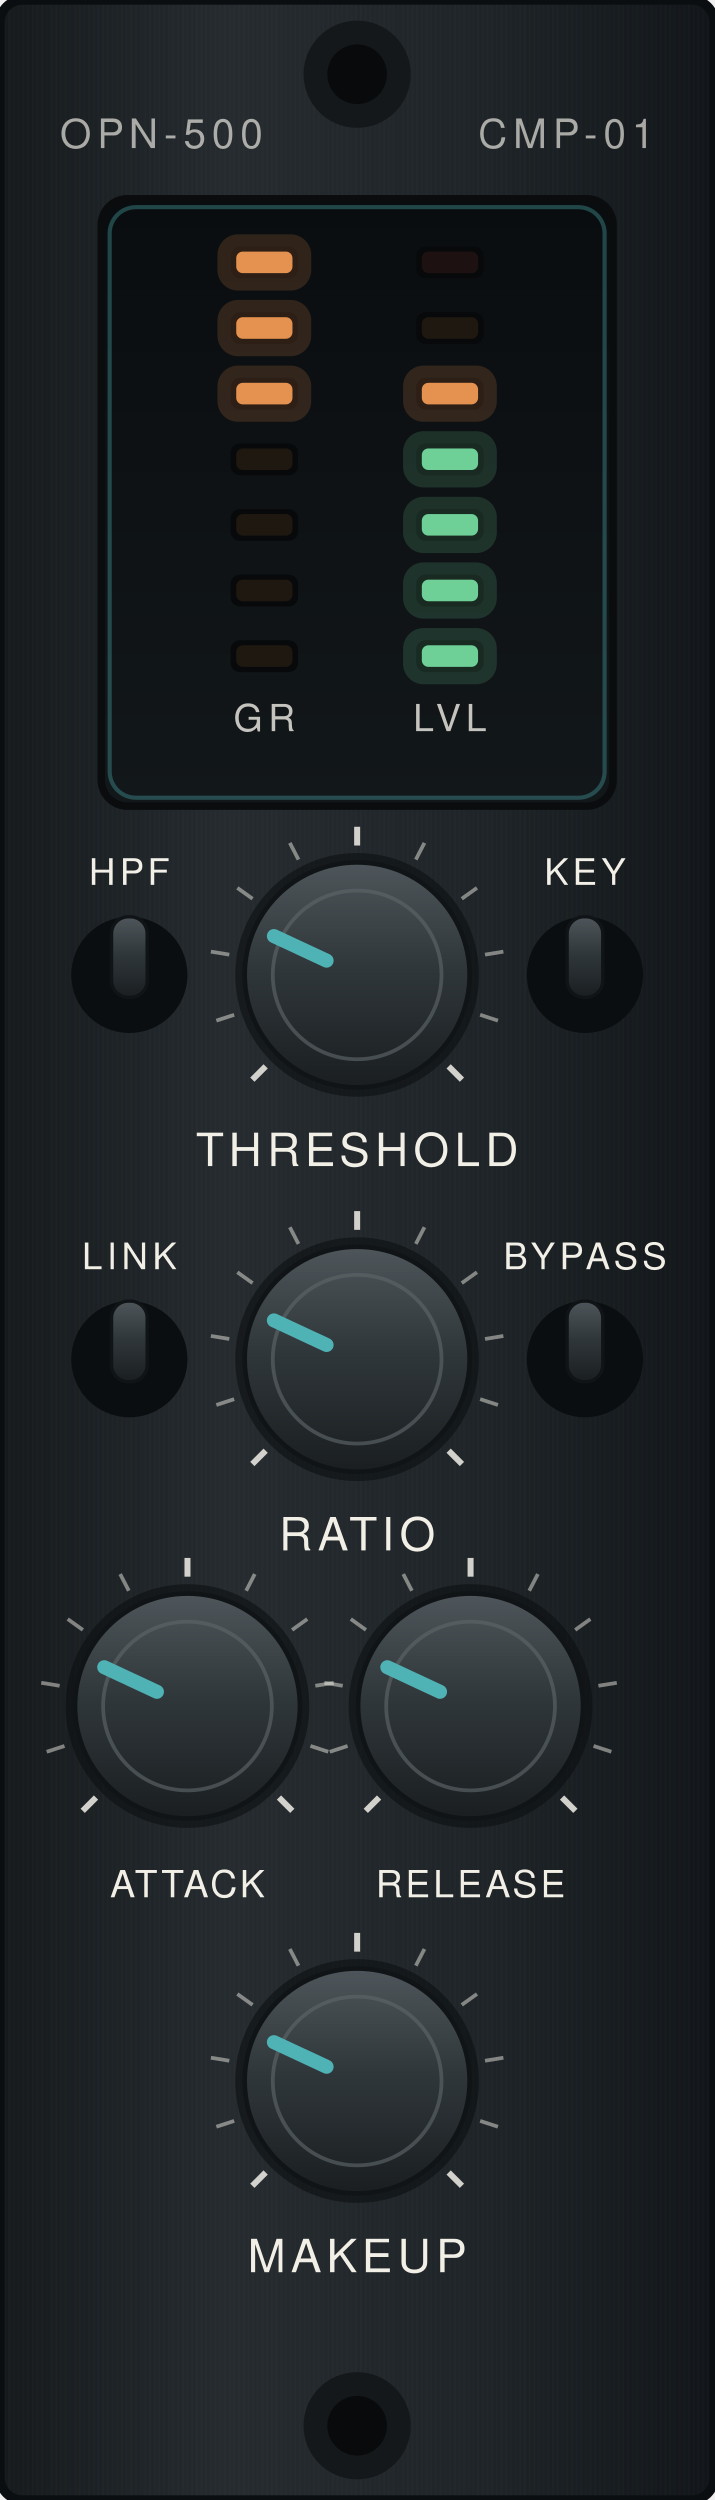
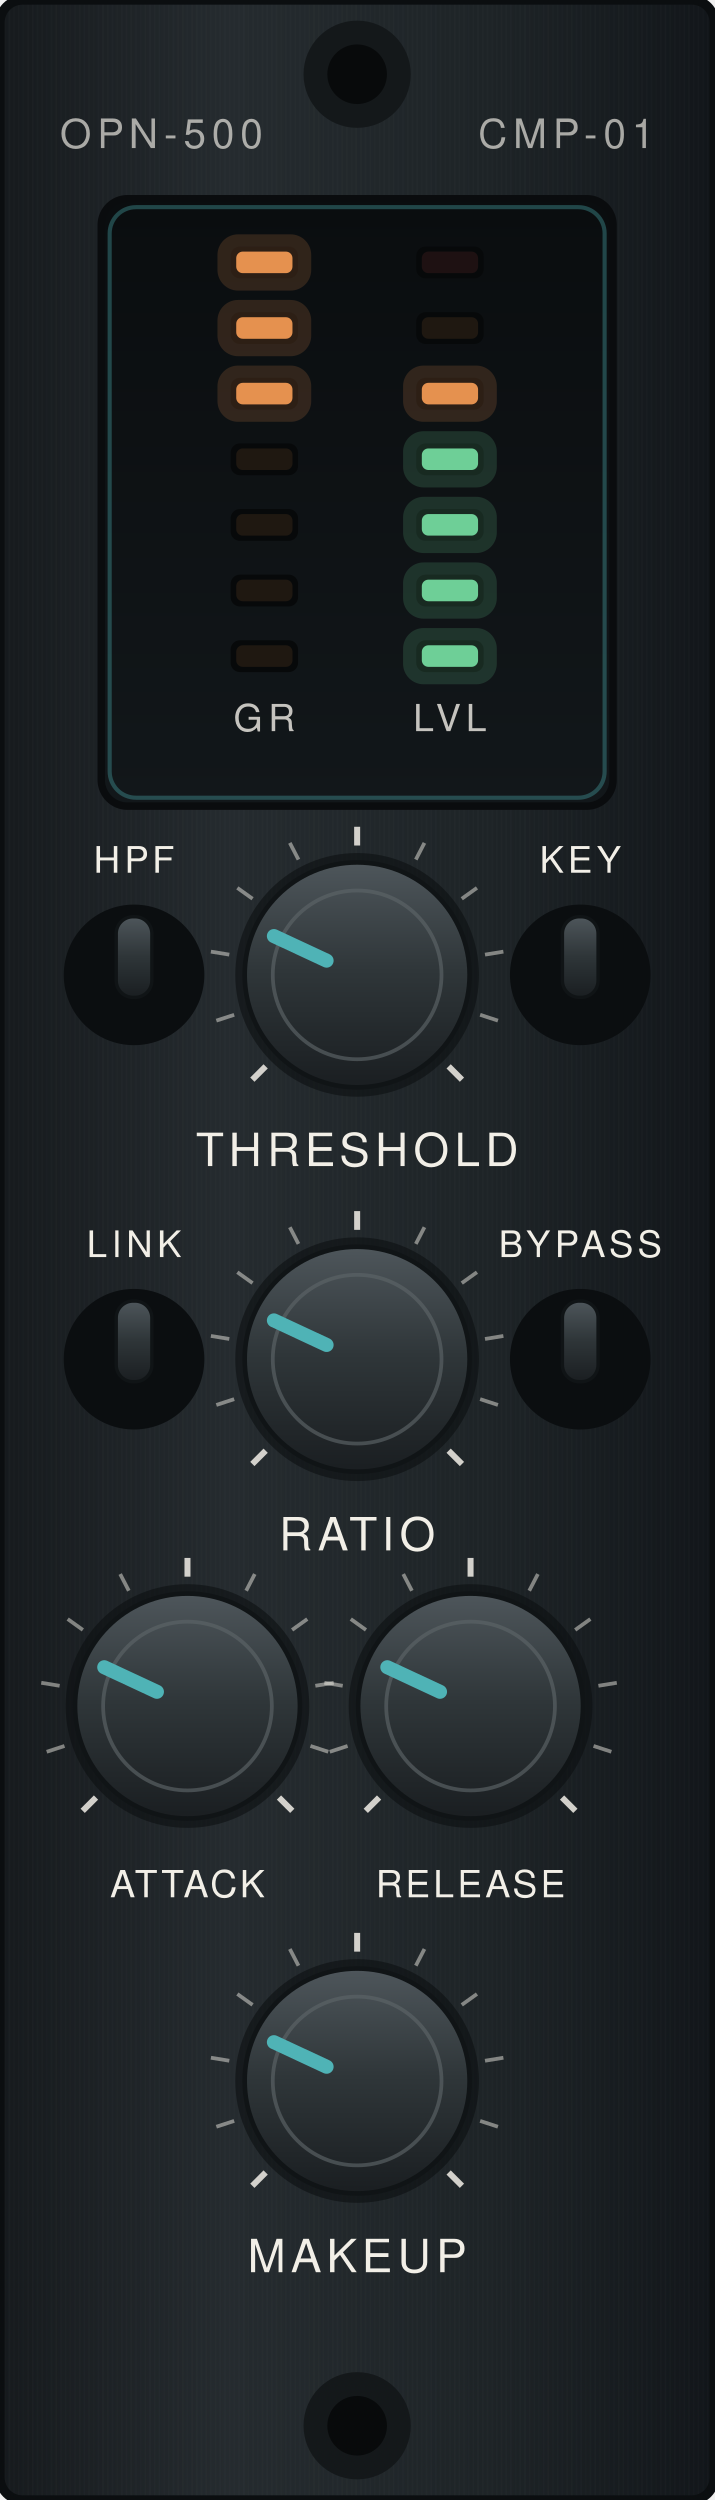
<svg xmlns="http://www.w3.org/2000/svg" width="38.10mm" height="133.35mm" viewBox="0 0 38.10 133.35">
  <defs>
    <linearGradient id="anod" x1="0" y1="0" x2="1" y2="0">
      <stop offset="0" stop-color="#161a1d" />
      <stop offset="0.32" stop-color="#252b2f" />
      <stop offset="0.68" stop-color="#1e2427" />
      <stop offset="1" stop-color="#12161a" />
    </linearGradient>
    <linearGradient id="win" x1="0" y1="0" x2="0" y2="1">
      <stop offset="0" stop-color="#0a0d0f" />
      <stop offset="1" stop-color="#12171a" />
    </linearGradient>
    <linearGradient id="knobO" x1="0" y1="0" x2="0" y2="1">
      <stop offset="0" stop-color="#4e565b" />
      <stop offset="0.48" stop-color="#2f3639" />
      <stop offset="1" stop-color="#1a1e21" />
    </linearGradient>
    <linearGradient id="knobI" x1="0" y1="0" x2="0" y2="1">
      <stop offset="0" stop-color="#f0ad6d" />
      <stop offset="0.5" stop-color="#d07f3c" />
      <stop offset="1" stop-color="#8f5220" />
    </linearGradient>
    <radialGradient id="btn" cx="0.5" cy="0.35" r="0.7">
      <stop offset="0" stop-color="#5a6368" />
      <stop offset="1" stop-color="#22282b" />
    </radialGradient>
  </defs>
  <rect width="38.10" height="133.35" rx="1.2" fill="url(#anod)" />
  <line x1="0.00" y1="0" x2="0.00" y2="133.35" stroke="#fff" stroke-width="0.08" stroke-opacity="0.010" />
  <line x1="0.25" y1="0" x2="0.25" y2="133.35" stroke="#fff" stroke-width="0.08" stroke-opacity="0.014" />
  <line x1="0.50" y1="0" x2="0.50" y2="133.35" stroke="#fff" stroke-width="0.08" stroke-opacity="0.017" />
  <line x1="0.75" y1="0" x2="0.75" y2="133.35" stroke="#fff" stroke-width="0.08" stroke-opacity="0.012" />
  <line x1="1.00" y1="0" x2="1.00" y2="133.35" stroke="#fff" stroke-width="0.08" stroke-opacity="0.015" />
  <line x1="1.25" y1="0" x2="1.25" y2="133.35" stroke="#fff" stroke-width="0.08" stroke-opacity="0.010" />
  <line x1="1.50" y1="0" x2="1.50" y2="133.35" stroke="#fff" stroke-width="0.08" stroke-opacity="0.014" />
  <line x1="1.75" y1="0" x2="1.75" y2="133.35" stroke="#fff" stroke-width="0.08" stroke-opacity="0.017" />
  <line x1="2.00" y1="0" x2="2.00" y2="133.35" stroke="#fff" stroke-width="0.08" stroke-opacity="0.012" />
  <line x1="2.25" y1="0" x2="2.25" y2="133.35" stroke="#fff" stroke-width="0.08" stroke-opacity="0.015" />
  <line x1="2.50" y1="0" x2="2.50" y2="133.35" stroke="#fff" stroke-width="0.08" stroke-opacity="0.010" />
  <line x1="2.75" y1="0" x2="2.75" y2="133.35" stroke="#fff" stroke-width="0.08" stroke-opacity="0.014" />
  <line x1="3.00" y1="0" x2="3.00" y2="133.35" stroke="#fff" stroke-width="0.08" stroke-opacity="0.017" />
  <line x1="3.25" y1="0" x2="3.25" y2="133.35" stroke="#fff" stroke-width="0.08" stroke-opacity="0.012" />
  <line x1="3.50" y1="0" x2="3.50" y2="133.35" stroke="#fff" stroke-width="0.08" stroke-opacity="0.015" />
  <line x1="3.75" y1="0" x2="3.75" y2="133.35" stroke="#fff" stroke-width="0.08" stroke-opacity="0.010" />
  <line x1="4.00" y1="0" x2="4.00" y2="133.35" stroke="#fff" stroke-width="0.08" stroke-opacity="0.014" />
  <line x1="4.25" y1="0" x2="4.25" y2="133.35" stroke="#fff" stroke-width="0.08" stroke-opacity="0.017" />
  <line x1="4.50" y1="0" x2="4.50" y2="133.35" stroke="#fff" stroke-width="0.08" stroke-opacity="0.012" />
  <line x1="4.75" y1="0" x2="4.75" y2="133.35" stroke="#fff" stroke-width="0.08" stroke-opacity="0.015" />
  <line x1="5.00" y1="0" x2="5.00" y2="133.35" stroke="#fff" stroke-width="0.08" stroke-opacity="0.010" />
  <line x1="5.25" y1="0" x2="5.25" y2="133.35" stroke="#fff" stroke-width="0.08" stroke-opacity="0.014" />
  <line x1="5.50" y1="0" x2="5.50" y2="133.35" stroke="#fff" stroke-width="0.08" stroke-opacity="0.017" />
  <line x1="5.75" y1="0" x2="5.75" y2="133.35" stroke="#fff" stroke-width="0.08" stroke-opacity="0.012" />
  <line x1="6.00" y1="0" x2="6.00" y2="133.35" stroke="#fff" stroke-width="0.08" stroke-opacity="0.015" />
  <line x1="6.25" y1="0" x2="6.25" y2="133.35" stroke="#fff" stroke-width="0.08" stroke-opacity="0.010" />
  <line x1="6.50" y1="0" x2="6.50" y2="133.35" stroke="#fff" stroke-width="0.08" stroke-opacity="0.014" />
  <line x1="6.75" y1="0" x2="6.75" y2="133.35" stroke="#fff" stroke-width="0.08" stroke-opacity="0.017" />
  <line x1="7.00" y1="0" x2="7.00" y2="133.35" stroke="#fff" stroke-width="0.08" stroke-opacity="0.012" />
  <line x1="7.25" y1="0" x2="7.25" y2="133.35" stroke="#fff" stroke-width="0.08" stroke-opacity="0.015" />
  <line x1="7.50" y1="0" x2="7.50" y2="133.35" stroke="#fff" stroke-width="0.08" stroke-opacity="0.010" />
  <line x1="7.75" y1="0" x2="7.75" y2="133.35" stroke="#fff" stroke-width="0.08" stroke-opacity="0.014" />
  <line x1="8.00" y1="0" x2="8.00" y2="133.35" stroke="#fff" stroke-width="0.08" stroke-opacity="0.017" />
  <line x1="8.25" y1="0" x2="8.25" y2="133.35" stroke="#fff" stroke-width="0.08" stroke-opacity="0.012" />
  <line x1="8.50" y1="0" x2="8.50" y2="133.35" stroke="#fff" stroke-width="0.08" stroke-opacity="0.015" />
  <line x1="8.75" y1="0" x2="8.75" y2="133.35" stroke="#fff" stroke-width="0.08" stroke-opacity="0.010" />
  <line x1="9.00" y1="0" x2="9.00" y2="133.35" stroke="#fff" stroke-width="0.08" stroke-opacity="0.014" />
  <line x1="9.25" y1="0" x2="9.25" y2="133.35" stroke="#fff" stroke-width="0.08" stroke-opacity="0.017" />
  <line x1="9.50" y1="0" x2="9.50" y2="133.35" stroke="#fff" stroke-width="0.08" stroke-opacity="0.012" />
  <line x1="9.75" y1="0" x2="9.75" y2="133.35" stroke="#fff" stroke-width="0.08" stroke-opacity="0.015" />
  <line x1="10.00" y1="0" x2="10.00" y2="133.35" stroke="#fff" stroke-width="0.08" stroke-opacity="0.010" />
  <line x1="10.25" y1="0" x2="10.25" y2="133.35" stroke="#fff" stroke-width="0.08" stroke-opacity="0.014" />
  <line x1="10.50" y1="0" x2="10.50" y2="133.35" stroke="#fff" stroke-width="0.08" stroke-opacity="0.017" />
  <line x1="10.75" y1="0" x2="10.75" y2="133.35" stroke="#fff" stroke-width="0.08" stroke-opacity="0.012" />
  <line x1="11.00" y1="0" x2="11.00" y2="133.35" stroke="#fff" stroke-width="0.08" stroke-opacity="0.015" />
  <line x1="11.25" y1="0" x2="11.25" y2="133.35" stroke="#fff" stroke-width="0.08" stroke-opacity="0.010" />
  <line x1="11.50" y1="0" x2="11.50" y2="133.35" stroke="#fff" stroke-width="0.08" stroke-opacity="0.014" />
  <line x1="11.75" y1="0" x2="11.75" y2="133.35" stroke="#fff" stroke-width="0.08" stroke-opacity="0.017" />
  <line x1="12.00" y1="0" x2="12.00" y2="133.35" stroke="#fff" stroke-width="0.08" stroke-opacity="0.012" />
  <line x1="12.25" y1="0" x2="12.25" y2="133.35" stroke="#fff" stroke-width="0.08" stroke-opacity="0.015" />
  <line x1="12.50" y1="0" x2="12.50" y2="133.35" stroke="#fff" stroke-width="0.08" stroke-opacity="0.010" />
  <line x1="12.75" y1="0" x2="12.75" y2="133.35" stroke="#fff" stroke-width="0.08" stroke-opacity="0.014" />
  <line x1="13.00" y1="0" x2="13.00" y2="133.35" stroke="#fff" stroke-width="0.08" stroke-opacity="0.017" />
  <line x1="13.25" y1="0" x2="13.25" y2="133.35" stroke="#fff" stroke-width="0.08" stroke-opacity="0.012" />
  <line x1="13.50" y1="0" x2="13.50" y2="133.35" stroke="#fff" stroke-width="0.08" stroke-opacity="0.015" />
  <line x1="13.75" y1="0" x2="13.75" y2="133.35" stroke="#fff" stroke-width="0.08" stroke-opacity="0.010" />
  <line x1="14.00" y1="0" x2="14.00" y2="133.35" stroke="#fff" stroke-width="0.08" stroke-opacity="0.014" />
  <line x1="14.25" y1="0" x2="14.25" y2="133.35" stroke="#fff" stroke-width="0.08" stroke-opacity="0.017" />
  <line x1="14.50" y1="0" x2="14.50" y2="133.35" stroke="#fff" stroke-width="0.08" stroke-opacity="0.012" />
  <line x1="14.75" y1="0" x2="14.75" y2="133.35" stroke="#fff" stroke-width="0.08" stroke-opacity="0.015" />
  <line x1="15.00" y1="0" x2="15.00" y2="133.35" stroke="#fff" stroke-width="0.08" stroke-opacity="0.010" />
  <line x1="15.25" y1="0" x2="15.25" y2="133.35" stroke="#fff" stroke-width="0.08" stroke-opacity="0.014" />
  <line x1="15.50" y1="0" x2="15.50" y2="133.35" stroke="#fff" stroke-width="0.08" stroke-opacity="0.017" />
  <line x1="15.75" y1="0" x2="15.75" y2="133.35" stroke="#fff" stroke-width="0.08" stroke-opacity="0.012" />
  <line x1="16.00" y1="0" x2="16.00" y2="133.35" stroke="#fff" stroke-width="0.08" stroke-opacity="0.015" />
  <line x1="16.25" y1="0" x2="16.25" y2="133.35" stroke="#fff" stroke-width="0.08" stroke-opacity="0.010" />
  <line x1="16.50" y1="0" x2="16.50" y2="133.35" stroke="#fff" stroke-width="0.08" stroke-opacity="0.014" />
  <line x1="16.75" y1="0" x2="16.75" y2="133.35" stroke="#fff" stroke-width="0.08" stroke-opacity="0.017" />
  <line x1="17.00" y1="0" x2="17.00" y2="133.35" stroke="#fff" stroke-width="0.08" stroke-opacity="0.012" />
  <line x1="17.25" y1="0" x2="17.25" y2="133.35" stroke="#fff" stroke-width="0.08" stroke-opacity="0.015" />
  <line x1="17.50" y1="0" x2="17.50" y2="133.35" stroke="#fff" stroke-width="0.08" stroke-opacity="0.010" />
  <line x1="17.75" y1="0" x2="17.75" y2="133.35" stroke="#fff" stroke-width="0.08" stroke-opacity="0.014" />
  <line x1="18.00" y1="0" x2="18.00" y2="133.35" stroke="#fff" stroke-width="0.08" stroke-opacity="0.017" />
  <line x1="18.25" y1="0" x2="18.25" y2="133.35" stroke="#fff" stroke-width="0.08" stroke-opacity="0.012" />
  <line x1="18.50" y1="0" x2="18.50" y2="133.35" stroke="#fff" stroke-width="0.08" stroke-opacity="0.015" />
  <line x1="18.75" y1="0" x2="18.75" y2="133.35" stroke="#fff" stroke-width="0.08" stroke-opacity="0.010" />
  <line x1="19.00" y1="0" x2="19.00" y2="133.35" stroke="#fff" stroke-width="0.08" stroke-opacity="0.014" />
  <line x1="19.25" y1="0" x2="19.25" y2="133.35" stroke="#fff" stroke-width="0.08" stroke-opacity="0.017" />
  <line x1="19.50" y1="0" x2="19.50" y2="133.35" stroke="#fff" stroke-width="0.08" stroke-opacity="0.012" />
  <line x1="19.75" y1="0" x2="19.75" y2="133.35" stroke="#fff" stroke-width="0.08" stroke-opacity="0.015" />
  <line x1="20.00" y1="0" x2="20.00" y2="133.35" stroke="#fff" stroke-width="0.08" stroke-opacity="0.010" />
  <line x1="20.25" y1="0" x2="20.25" y2="133.35" stroke="#fff" stroke-width="0.08" stroke-opacity="0.014" />
  <line x1="20.50" y1="0" x2="20.50" y2="133.35" stroke="#fff" stroke-width="0.08" stroke-opacity="0.017" />
  <line x1="20.75" y1="0" x2="20.75" y2="133.35" stroke="#fff" stroke-width="0.08" stroke-opacity="0.012" />
  <line x1="21.00" y1="0" x2="21.00" y2="133.35" stroke="#fff" stroke-width="0.08" stroke-opacity="0.015" />
  <line x1="21.25" y1="0" x2="21.25" y2="133.35" stroke="#fff" stroke-width="0.08" stroke-opacity="0.010" />
  <line x1="21.50" y1="0" x2="21.50" y2="133.35" stroke="#fff" stroke-width="0.08" stroke-opacity="0.014" />
  <line x1="21.75" y1="0" x2="21.75" y2="133.35" stroke="#fff" stroke-width="0.08" stroke-opacity="0.017" />
  <line x1="22.00" y1="0" x2="22.00" y2="133.35" stroke="#fff" stroke-width="0.08" stroke-opacity="0.012" />
  <line x1="22.25" y1="0" x2="22.25" y2="133.35" stroke="#fff" stroke-width="0.08" stroke-opacity="0.015" />
  <line x1="22.50" y1="0" x2="22.50" y2="133.35" stroke="#fff" stroke-width="0.08" stroke-opacity="0.010" />
  <line x1="22.75" y1="0" x2="22.75" y2="133.35" stroke="#fff" stroke-width="0.08" stroke-opacity="0.014" />
  <line x1="23.00" y1="0" x2="23.00" y2="133.35" stroke="#fff" stroke-width="0.08" stroke-opacity="0.017" />
  <line x1="23.25" y1="0" x2="23.25" y2="133.35" stroke="#fff" stroke-width="0.08" stroke-opacity="0.012" />
  <line x1="23.50" y1="0" x2="23.50" y2="133.35" stroke="#fff" stroke-width="0.08" stroke-opacity="0.015" />
  <line x1="23.75" y1="0" x2="23.75" y2="133.35" stroke="#fff" stroke-width="0.08" stroke-opacity="0.010" />
  <line x1="24.00" y1="0" x2="24.00" y2="133.35" stroke="#fff" stroke-width="0.08" stroke-opacity="0.014" />
  <line x1="24.25" y1="0" x2="24.25" y2="133.35" stroke="#fff" stroke-width="0.08" stroke-opacity="0.017" />
  <line x1="24.50" y1="0" x2="24.50" y2="133.35" stroke="#fff" stroke-width="0.08" stroke-opacity="0.012" />
  <line x1="24.75" y1="0" x2="24.75" y2="133.35" stroke="#fff" stroke-width="0.08" stroke-opacity="0.015" />
  <line x1="25.00" y1="0" x2="25.00" y2="133.35" stroke="#fff" stroke-width="0.08" stroke-opacity="0.010" />
  <line x1="25.25" y1="0" x2="25.25" y2="133.35" stroke="#fff" stroke-width="0.08" stroke-opacity="0.014" />
  <line x1="25.50" y1="0" x2="25.50" y2="133.35" stroke="#fff" stroke-width="0.08" stroke-opacity="0.017" />
  <line x1="25.75" y1="0" x2="25.75" y2="133.35" stroke="#fff" stroke-width="0.08" stroke-opacity="0.012" />
  <line x1="26.00" y1="0" x2="26.00" y2="133.35" stroke="#fff" stroke-width="0.08" stroke-opacity="0.015" />
  <line x1="26.25" y1="0" x2="26.25" y2="133.35" stroke="#fff" stroke-width="0.08" stroke-opacity="0.010" />
  <line x1="26.50" y1="0" x2="26.50" y2="133.35" stroke="#fff" stroke-width="0.08" stroke-opacity="0.014" />
  <line x1="26.75" y1="0" x2="26.75" y2="133.35" stroke="#fff" stroke-width="0.08" stroke-opacity="0.017" />
  <line x1="27.00" y1="0" x2="27.00" y2="133.35" stroke="#fff" stroke-width="0.08" stroke-opacity="0.012" />
  <line x1="27.25" y1="0" x2="27.25" y2="133.35" stroke="#fff" stroke-width="0.08" stroke-opacity="0.015" />
  <line x1="27.50" y1="0" x2="27.50" y2="133.35" stroke="#fff" stroke-width="0.08" stroke-opacity="0.010" />
  <line x1="27.75" y1="0" x2="27.75" y2="133.35" stroke="#fff" stroke-width="0.08" stroke-opacity="0.014" />
  <line x1="28.00" y1="0" x2="28.00" y2="133.35" stroke="#fff" stroke-width="0.08" stroke-opacity="0.017" />
  <line x1="28.25" y1="0" x2="28.25" y2="133.35" stroke="#fff" stroke-width="0.08" stroke-opacity="0.012" />
  <line x1="28.50" y1="0" x2="28.50" y2="133.35" stroke="#fff" stroke-width="0.08" stroke-opacity="0.015" />
  <line x1="28.75" y1="0" x2="28.75" y2="133.35" stroke="#fff" stroke-width="0.08" stroke-opacity="0.010" />
  <line x1="29.00" y1="0" x2="29.00" y2="133.35" stroke="#fff" stroke-width="0.08" stroke-opacity="0.014" />
  <line x1="29.25" y1="0" x2="29.25" y2="133.35" stroke="#fff" stroke-width="0.08" stroke-opacity="0.017" />
  <line x1="29.50" y1="0" x2="29.50" y2="133.35" stroke="#fff" stroke-width="0.08" stroke-opacity="0.012" />
  <line x1="29.75" y1="0" x2="29.75" y2="133.35" stroke="#fff" stroke-width="0.08" stroke-opacity="0.015" />
  <line x1="30.00" y1="0" x2="30.00" y2="133.35" stroke="#fff" stroke-width="0.08" stroke-opacity="0.010" />
  <line x1="30.25" y1="0" x2="30.25" y2="133.35" stroke="#fff" stroke-width="0.08" stroke-opacity="0.014" />
  <line x1="30.50" y1="0" x2="30.50" y2="133.35" stroke="#fff" stroke-width="0.08" stroke-opacity="0.017" />
  <line x1="30.75" y1="0" x2="30.75" y2="133.35" stroke="#fff" stroke-width="0.08" stroke-opacity="0.012" />
  <line x1="31.00" y1="0" x2="31.00" y2="133.35" stroke="#fff" stroke-width="0.08" stroke-opacity="0.015" />
  <line x1="31.25" y1="0" x2="31.25" y2="133.35" stroke="#fff" stroke-width="0.08" stroke-opacity="0.010" />
  <line x1="31.50" y1="0" x2="31.50" y2="133.35" stroke="#fff" stroke-width="0.08" stroke-opacity="0.014" />
  <line x1="31.75" y1="0" x2="31.75" y2="133.35" stroke="#fff" stroke-width="0.08" stroke-opacity="0.017" />
  <line x1="32.00" y1="0" x2="32.00" y2="133.35" stroke="#fff" stroke-width="0.08" stroke-opacity="0.012" />
  <line x1="32.25" y1="0" x2="32.25" y2="133.35" stroke="#fff" stroke-width="0.08" stroke-opacity="0.015" />
  <line x1="32.50" y1="0" x2="32.50" y2="133.35" stroke="#fff" stroke-width="0.08" stroke-opacity="0.010" />
  <line x1="32.75" y1="0" x2="32.75" y2="133.35" stroke="#fff" stroke-width="0.08" stroke-opacity="0.014" />
  <line x1="33.00" y1="0" x2="33.00" y2="133.35" stroke="#fff" stroke-width="0.08" stroke-opacity="0.017" />
  <line x1="33.25" y1="0" x2="33.25" y2="133.35" stroke="#fff" stroke-width="0.08" stroke-opacity="0.012" />
  <line x1="33.50" y1="0" x2="33.50" y2="133.35" stroke="#fff" stroke-width="0.08" stroke-opacity="0.015" />
  <line x1="33.75" y1="0" x2="33.75" y2="133.35" stroke="#fff" stroke-width="0.08" stroke-opacity="0.010" />
  <line x1="34.00" y1="0" x2="34.00" y2="133.35" stroke="#fff" stroke-width="0.08" stroke-opacity="0.014" />
  <line x1="34.25" y1="0" x2="34.25" y2="133.35" stroke="#fff" stroke-width="0.08" stroke-opacity="0.017" />
  <line x1="34.50" y1="0" x2="34.50" y2="133.35" stroke="#fff" stroke-width="0.08" stroke-opacity="0.012" />
  <line x1="34.75" y1="0" x2="34.75" y2="133.35" stroke="#fff" stroke-width="0.08" stroke-opacity="0.015" />
  <line x1="35.00" y1="0" x2="35.00" y2="133.35" stroke="#fff" stroke-width="0.08" stroke-opacity="0.010" />
  <line x1="35.25" y1="0" x2="35.25" y2="133.35" stroke="#fff" stroke-width="0.08" stroke-opacity="0.014" />
  <line x1="35.50" y1="0" x2="35.50" y2="133.35" stroke="#fff" stroke-width="0.08" stroke-opacity="0.017" />
  <line x1="35.75" y1="0" x2="35.75" y2="133.35" stroke="#fff" stroke-width="0.08" stroke-opacity="0.012" />
  <line x1="36.00" y1="0" x2="36.00" y2="133.35" stroke="#fff" stroke-width="0.08" stroke-opacity="0.015" />
  <line x1="36.25" y1="0" x2="36.25" y2="133.35" stroke="#fff" stroke-width="0.08" stroke-opacity="0.010" />
  <line x1="36.50" y1="0" x2="36.50" y2="133.35" stroke="#fff" stroke-width="0.08" stroke-opacity="0.014" />
  <line x1="36.75" y1="0" x2="36.75" y2="133.35" stroke="#fff" stroke-width="0.08" stroke-opacity="0.017" />
  <line x1="37.00" y1="0" x2="37.00" y2="133.35" stroke="#fff" stroke-width="0.08" stroke-opacity="0.012" />
  <line x1="37.25" y1="0" x2="37.25" y2="133.35" stroke="#fff" stroke-width="0.08" stroke-opacity="0.015" />
  <line x1="37.50" y1="0" x2="37.50" y2="133.35" stroke="#fff" stroke-width="0.08" stroke-opacity="0.010" />
  <line x1="37.75" y1="0" x2="37.75" y2="133.35" stroke="#fff" stroke-width="0.08" stroke-opacity="0.014" />
  <rect x="5.40" y="10.60" width="27.30" height="32.40" rx="1.4" fill="url(#win)" stroke="#0a0c0e" stroke-width="0.4" />
  <rect x="5.85" y="11.05" width="26.40" height="31.50" rx="1.4" fill="none" stroke="#4FB3B6" stroke-width="0.22" stroke-opacity="0.34" />
  <text x="3.20" y="7.90" text-anchor="start" font-family="Helvetica,Arial" font-size="2.15" font-weight="normal" letter-spacing="0.32" fill="#F2EFE7" fill-opacity="0.66">OPN-500</text>
  <text x="34.90" y="7.90" text-anchor="end" font-family="Helvetica,Arial" font-size="2.15" font-weight="normal" letter-spacing="0.32" fill="#F2EFE7" fill-opacity="0.66">CMP-01</text>
  <rect x="12.30" y="13.15" width="3.6" height="1.7" rx="0.5" fill="#07090a" />
  <rect x="12.60" y="13.42" width="3.0" height="1.15" rx="0.35" fill="#E5924F" fill-opacity="1.00" />
  <rect x="11.60" y="12.50" width="5.0" height="3.0" rx="1.1" fill="#E5924F" fill-opacity="0.17" />
  <rect x="12.30" y="16.65" width="3.6" height="1.7" rx="0.5" fill="#07090a" />
  <rect x="12.60" y="16.92" width="3.0" height="1.15" rx="0.35" fill="#E5924F" fill-opacity="1.00" />
  <rect x="11.60" y="16.00" width="5.0" height="3.0" rx="1.1" fill="#E5924F" fill-opacity="0.17" />
  <rect x="12.30" y="20.15" width="3.6" height="1.7" rx="0.5" fill="#07090a" />
  <rect x="12.60" y="20.42" width="3.0" height="1.15" rx="0.35" fill="#E5924F" fill-opacity="1.00" />
  <rect x="11.60" y="19.50" width="5.0" height="3.0" rx="1.1" fill="#E5924F" fill-opacity="0.17" />
  <rect x="12.30" y="23.65" width="3.6" height="1.7" rx="0.5" fill="#07090a" />
  <rect x="12.60" y="23.92" width="3.0" height="1.15" rx="0.35" fill="#E5924F" fill-opacity="0.11" />
  <rect x="12.30" y="27.15" width="3.6" height="1.7" rx="0.5" fill="#07090a" />
  <rect x="12.60" y="27.42" width="3.0" height="1.15" rx="0.35" fill="#E5924F" fill-opacity="0.11" />
  <rect x="12.30" y="30.65" width="3.6" height="1.7" rx="0.5" fill="#07090a" />
  <rect x="12.60" y="30.92" width="3.0" height="1.15" rx="0.35" fill="#E5924F" fill-opacity="0.11" />
  <rect x="12.30" y="34.15" width="3.6" height="1.7" rx="0.5" fill="#07090a" />
  <rect x="12.60" y="34.42" width="3.0" height="1.15" rx="0.35" fill="#E5924F" fill-opacity="0.11" />
  <rect x="22.20" y="13.15" width="3.6" height="1.7" rx="0.5" fill="#07090a" />
  <rect x="22.50" y="13.42" width="3.0" height="1.15" rx="0.35" fill="#E05252" fill-opacity="0.11" />
  <rect x="22.20" y="16.65" width="3.6" height="1.7" rx="0.5" fill="#07090a" />
  <rect x="22.50" y="16.92" width="3.0" height="1.15" rx="0.35" fill="#E5924F" fill-opacity="0.11" />
  <rect x="22.20" y="20.15" width="3.6" height="1.7" rx="0.5" fill="#07090a" />
  <rect x="22.50" y="20.42" width="3.0" height="1.15" rx="0.35" fill="#E5924F" fill-opacity="1.00" />
  <rect x="21.50" y="19.50" width="5.0" height="3.0" rx="1.1" fill="#E5924F" fill-opacity="0.17" />
  <rect x="22.20" y="23.65" width="3.6" height="1.7" rx="0.5" fill="#07090a" />
  <rect x="22.50" y="23.92" width="3.0" height="1.15" rx="0.35" fill="#6FCF97" fill-opacity="1.00" />
  <rect x="21.50" y="23.00" width="5.0" height="3.0" rx="1.1" fill="#6FCF97" fill-opacity="0.17" />
  <rect x="22.20" y="27.15" width="3.6" height="1.7" rx="0.5" fill="#07090a" />
  <rect x="22.50" y="27.42" width="3.0" height="1.15" rx="0.35" fill="#6FCF97" fill-opacity="1.00" />
  <rect x="21.50" y="26.50" width="5.0" height="3.0" rx="1.1" fill="#6FCF97" fill-opacity="0.17" />
  <rect x="22.20" y="30.65" width="3.6" height="1.7" rx="0.5" fill="#07090a" />
  <rect x="22.50" y="30.92" width="3.0" height="1.15" rx="0.35" fill="#6FCF97" fill-opacity="1.00" />
  <rect x="21.50" y="30.00" width="5.0" height="3.0" rx="1.1" fill="#6FCF97" fill-opacity="0.17" />
  <rect x="22.20" y="34.15" width="3.6" height="1.7" rx="0.5" fill="#07090a" />
  <rect x="22.50" y="34.42" width="3.0" height="1.15" rx="0.35" fill="#6FCF97" fill-opacity="1.00" />
  <rect x="21.50" y="33.50" width="5.0" height="3.0" rx="1.1" fill="#6FCF97" fill-opacity="0.17" />
  <text x="14.10" y="39.00" text-anchor="middle" font-family="Helvetica,Arial" font-size="2.00" font-weight="normal" letter-spacing="0.30" fill="#F2EFE7" fill-opacity="0.80">GR</text>
  <text x="24.00" y="39.00" text-anchor="middle" font-family="Helvetica,Arial" font-size="2.00" font-weight="normal" letter-spacing="0.30" fill="#F2EFE7" fill-opacity="0.80">LVL</text>
  <line x1="14.17" y1="56.88" x2="13.46" y2="57.59" stroke="#F2EFE7" stroke-width="0.32" stroke-opacity="0.85" />
  <line x1="12.49" y1="54.13" x2="11.54" y2="54.44" stroke="#F2EFE7" stroke-width="0.20" stroke-opacity="0.48" />
  <line x1="12.23" y1="50.92" x2="11.25" y2="50.76" stroke="#F2EFE7" stroke-width="0.20" stroke-opacity="0.48" />
  <line x1="13.47" y1="47.94" x2="12.66" y2="47.36" stroke="#F2EFE7" stroke-width="0.20" stroke-opacity="0.48" />
  <line x1="15.92" y1="45.85" x2="15.46" y2="44.96" stroke="#F2EFE7" stroke-width="0.20" stroke-opacity="0.48" />
  <line x1="19.05" y1="45.10" x2="19.05" y2="44.10" stroke="#F2EFE7" stroke-width="0.32" stroke-opacity="0.85" />
  <line x1="22.18" y1="45.85" x2="22.64" y2="44.96" stroke="#F2EFE7" stroke-width="0.20" stroke-opacity="0.48" />
  <line x1="24.63" y1="47.94" x2="25.44" y2="47.36" stroke="#F2EFE7" stroke-width="0.20" stroke-opacity="0.48" />
  <line x1="25.87" y1="50.92" x2="26.85" y2="50.76" stroke="#F2EFE7" stroke-width="0.20" stroke-opacity="0.48" />
  <line x1="25.61" y1="54.13" x2="26.56" y2="54.44" stroke="#F2EFE7" stroke-width="0.20" stroke-opacity="0.48" />
  <line x1="23.93" y1="56.88" x2="24.64" y2="57.59" stroke="#F2EFE7" stroke-width="0.32" stroke-opacity="0.85" />
  <circle cx="19.05" cy="52.00" r="6.50" fill="#0c0f11" fill-opacity="0.6" />
  <circle cx="19.05" cy="52.00" r="6.00" fill="url(#knobO)" stroke="#101416" stroke-width="0.25" />
  <circle cx="19.05" cy="52.00" r="4.50" fill="none" stroke="#5c6468" stroke-width="0.2" stroke-opacity="0.65" />
  <line x1="17.42" y1="51.24" x2="14.61" y2="49.93" stroke="#4FB3B6" stroke-width="0.75" stroke-linecap="round" />
  <text x="19.05" y="62.20" text-anchor="middle" font-family="Helvetica,Arial" font-size="2.45" font-weight="normal" letter-spacing="0.28" fill="#F2EFE7" fill-opacity="1.00">THRESHOLD</text>
  <line x1="14.17" y1="77.38" x2="13.46" y2="78.09" stroke="#F2EFE7" stroke-width="0.32" stroke-opacity="0.85" />
  <line x1="12.49" y1="74.63" x2="11.54" y2="74.94" stroke="#F2EFE7" stroke-width="0.20" stroke-opacity="0.48" />
  <line x1="12.23" y1="71.42" x2="11.25" y2="71.26" stroke="#F2EFE7" stroke-width="0.20" stroke-opacity="0.48" />
  <line x1="13.47" y1="68.44" x2="12.66" y2="67.86" stroke="#F2EFE7" stroke-width="0.20" stroke-opacity="0.48" />
  <line x1="15.92" y1="66.35" x2="15.46" y2="65.46" stroke="#F2EFE7" stroke-width="0.20" stroke-opacity="0.48" />
  <line x1="19.05" y1="65.60" x2="19.05" y2="64.60" stroke="#F2EFE7" stroke-width="0.32" stroke-opacity="0.85" />
  <line x1="22.18" y1="66.35" x2="22.64" y2="65.46" stroke="#F2EFE7" stroke-width="0.20" stroke-opacity="0.48" />
  <line x1="24.63" y1="68.44" x2="25.44" y2="67.86" stroke="#F2EFE7" stroke-width="0.20" stroke-opacity="0.48" />
  <line x1="25.87" y1="71.42" x2="26.85" y2="71.26" stroke="#F2EFE7" stroke-width="0.20" stroke-opacity="0.48" />
  <line x1="25.61" y1="74.63" x2="26.56" y2="74.94" stroke="#F2EFE7" stroke-width="0.20" stroke-opacity="0.48" />
  <line x1="23.93" y1="77.38" x2="24.64" y2="78.09" stroke="#F2EFE7" stroke-width="0.32" stroke-opacity="0.85" />
  <circle cx="19.05" cy="72.50" r="6.50" fill="#0c0f11" fill-opacity="0.6" />
  <circle cx="19.05" cy="72.50" r="6.00" fill="url(#knobO)" stroke="#101416" stroke-width="0.25" />
  <circle cx="19.05" cy="72.50" r="4.50" fill="none" stroke="#5c6468" stroke-width="0.2" stroke-opacity="0.65" />
  <line x1="17.42" y1="71.74" x2="14.61" y2="70.43" stroke="#4FB3B6" stroke-width="0.75" stroke-linecap="round" />
  <text x="19.05" y="82.70" text-anchor="middle" font-family="Helvetica,Arial" font-size="2.45" font-weight="normal" letter-spacing="0.28" fill="#F2EFE7" fill-opacity="1.00">RATIO</text>
  <line x1="5.12" y1="95.88" x2="4.41" y2="96.59" stroke="#F2EFE7" stroke-width="0.32" stroke-opacity="0.85" />
  <line x1="3.44" y1="93.13" x2="2.49" y2="93.44" stroke="#F2EFE7" stroke-width="0.20" stroke-opacity="0.48" />
  <line x1="3.18" y1="89.92" x2="2.20" y2="89.76" stroke="#F2EFE7" stroke-width="0.20" stroke-opacity="0.48" />
  <line x1="4.42" y1="86.94" x2="3.61" y2="86.36" stroke="#F2EFE7" stroke-width="0.20" stroke-opacity="0.48" />
  <line x1="6.87" y1="84.85" x2="6.41" y2="83.96" stroke="#F2EFE7" stroke-width="0.20" stroke-opacity="0.48" />
  <line x1="10.00" y1="84.10" x2="10.00" y2="83.10" stroke="#F2EFE7" stroke-width="0.32" stroke-opacity="0.85" />
  <line x1="13.13" y1="84.85" x2="13.59" y2="83.96" stroke="#F2EFE7" stroke-width="0.20" stroke-opacity="0.48" />
  <line x1="15.58" y1="86.94" x2="16.39" y2="86.36" stroke="#F2EFE7" stroke-width="0.20" stroke-opacity="0.48" />
  <line x1="16.82" y1="89.92" x2="17.80" y2="89.76" stroke="#F2EFE7" stroke-width="0.20" stroke-opacity="0.48" />
  <line x1="16.56" y1="93.13" x2="17.51" y2="93.44" stroke="#F2EFE7" stroke-width="0.20" stroke-opacity="0.48" />
  <line x1="14.88" y1="95.88" x2="15.59" y2="96.59" stroke="#F2EFE7" stroke-width="0.32" stroke-opacity="0.85" />
  <circle cx="10.00" cy="91.00" r="6.50" fill="#0c0f11" fill-opacity="0.6" />
  <circle cx="10.00" cy="91.00" r="6.00" fill="url(#knobO)" stroke="#101416" stroke-width="0.25" />
  <circle cx="10.00" cy="91.00" r="4.50" fill="none" stroke="#5c6468" stroke-width="0.2" stroke-opacity="0.65" />
  <line x1="8.37" y1="90.24" x2="5.56" y2="88.93" stroke="#4FB3B6" stroke-width="0.75" stroke-linecap="round" />
  <text x="10.00" y="101.20" text-anchor="middle" font-family="Helvetica,Arial" font-size="2.00" font-weight="normal" letter-spacing="0.16" fill="#F2EFE7" fill-opacity="1.00">ATTACK</text>
  <line x1="20.22" y1="95.88" x2="19.51" y2="96.59" stroke="#F2EFE7" stroke-width="0.32" stroke-opacity="0.85" />
  <line x1="18.54" y1="93.13" x2="17.59" y2="93.44" stroke="#F2EFE7" stroke-width="0.20" stroke-opacity="0.48" />
  <line x1="18.28" y1="89.92" x2="17.30" y2="89.76" stroke="#F2EFE7" stroke-width="0.20" stroke-opacity="0.48" />
  <line x1="19.52" y1="86.94" x2="18.71" y2="86.36" stroke="#F2EFE7" stroke-width="0.20" stroke-opacity="0.48" />
  <line x1="21.97" y1="84.85" x2="21.51" y2="83.96" stroke="#F2EFE7" stroke-width="0.20" stroke-opacity="0.48" />
  <line x1="25.10" y1="84.10" x2="25.10" y2="83.10" stroke="#F2EFE7" stroke-width="0.32" stroke-opacity="0.85" />
  <line x1="28.23" y1="84.85" x2="28.69" y2="83.96" stroke="#F2EFE7" stroke-width="0.20" stroke-opacity="0.48" />
  <line x1="30.68" y1="86.94" x2="31.49" y2="86.36" stroke="#F2EFE7" stroke-width="0.20" stroke-opacity="0.48" />
  <line x1="31.92" y1="89.92" x2="32.90" y2="89.76" stroke="#F2EFE7" stroke-width="0.20" stroke-opacity="0.48" />
  <line x1="31.66" y1="93.13" x2="32.61" y2="93.44" stroke="#F2EFE7" stroke-width="0.20" stroke-opacity="0.48" />
  <line x1="29.98" y1="95.88" x2="30.69" y2="96.59" stroke="#F2EFE7" stroke-width="0.32" stroke-opacity="0.85" />
  <circle cx="25.10" cy="91.00" r="6.50" fill="#0c0f11" fill-opacity="0.6" />
  <circle cx="25.10" cy="91.00" r="6.00" fill="url(#knobO)" stroke="#101416" stroke-width="0.25" />
  <circle cx="25.10" cy="91.00" r="4.50" fill="none" stroke="#5c6468" stroke-width="0.2" stroke-opacity="0.65" />
  <line x1="23.47" y1="90.24" x2="20.66" y2="88.93" stroke="#4FB3B6" stroke-width="0.75" stroke-linecap="round" />
  <text x="25.10" y="101.20" text-anchor="middle" font-family="Helvetica,Arial" font-size="2.00" font-weight="normal" letter-spacing="0.16" fill="#F2EFE7" fill-opacity="1.00">RELEASE</text>
  <line x1="14.17" y1="115.88" x2="13.46" y2="116.59" stroke="#F2EFE7" stroke-width="0.32" stroke-opacity="0.85" />
  <line x1="12.49" y1="113.13" x2="11.54" y2="113.44" stroke="#F2EFE7" stroke-width="0.20" stroke-opacity="0.48" />
  <line x1="12.23" y1="109.92" x2="11.25" y2="109.76" stroke="#F2EFE7" stroke-width="0.20" stroke-opacity="0.48" />
  <line x1="13.47" y1="106.94" x2="12.66" y2="106.36" stroke="#F2EFE7" stroke-width="0.20" stroke-opacity="0.48" />
  <line x1="15.92" y1="104.85" x2="15.46" y2="103.96" stroke="#F2EFE7" stroke-width="0.20" stroke-opacity="0.48" />
  <line x1="19.05" y1="104.10" x2="19.05" y2="103.10" stroke="#F2EFE7" stroke-width="0.32" stroke-opacity="0.85" />
  <line x1="22.18" y1="104.85" x2="22.64" y2="103.96" stroke="#F2EFE7" stroke-width="0.20" stroke-opacity="0.48" />
  <line x1="24.63" y1="106.94" x2="25.44" y2="106.36" stroke="#F2EFE7" stroke-width="0.20" stroke-opacity="0.48" />
  <line x1="25.87" y1="109.92" x2="26.85" y2="109.76" stroke="#F2EFE7" stroke-width="0.20" stroke-opacity="0.48" />
  <line x1="25.61" y1="113.13" x2="26.56" y2="113.44" stroke="#F2EFE7" stroke-width="0.20" stroke-opacity="0.48" />
  <line x1="23.93" y1="115.88" x2="24.64" y2="116.59" stroke="#F2EFE7" stroke-width="0.32" stroke-opacity="0.85" />
  <circle cx="19.05" cy="111.00" r="6.50" fill="#0c0f11" fill-opacity="0.6" />
  <circle cx="19.05" cy="111.00" r="6.00" fill="url(#knobO)" stroke="#101416" stroke-width="0.25" />
  <circle cx="19.05" cy="111.00" r="4.50" fill="none" stroke="#5c6468" stroke-width="0.2" stroke-opacity="0.65" />
  <line x1="17.42" y1="110.24" x2="14.61" y2="108.93" stroke="#4FB3B6" stroke-width="0.75" stroke-linecap="round" />
  <text x="19.05" y="121.20" text-anchor="middle" font-family="Helvetica,Arial" font-size="2.45" font-weight="normal" letter-spacing="0.28" fill="#F2EFE7" fill-opacity="1.00">MAKEUP</text>
-   <circle cx="6.90" cy="52.00" r="3.10" fill="#0b0e10" />
-   <rect x="5.95" y="48.90" width="1.9" height="4.3" rx="0.9" fill="url(#knobO)" stroke="#101416" stroke-width="0.18" />
-   <text x="6.90" y="47.20" text-anchor="middle" font-family="Helvetica,Arial" font-size="1.95" font-weight="normal" letter-spacing="0.24" fill="#F2EFE7" fill-opacity="1.00">HPF</text>
-   <circle cx="31.20" cy="52.00" r="3.10" fill="#0b0e10" />
-   <rect x="30.25" y="48.90" width="1.9" height="4.3" rx="0.9" fill="url(#knobO)" stroke="#101416" stroke-width="0.18" />
-   <text x="31.20" y="47.20" text-anchor="middle" font-family="Helvetica,Arial" font-size="1.95" font-weight="normal" letter-spacing="0.24" fill="#F2EFE7" fill-opacity="1.00">KEY</text>
-   <circle cx="6.90" cy="72.50" r="3.10" fill="#0b0e10" />
-   <rect x="5.95" y="69.40" width="1.9" height="4.3" rx="0.9" fill="url(#knobO)" stroke="#101416" stroke-width="0.18" />
-   <text x="6.90" y="67.70" text-anchor="middle" font-family="Helvetica,Arial" font-size="1.95" font-weight="normal" letter-spacing="0.24" fill="#F2EFE7" fill-opacity="1.00">LINK</text>
-   <circle cx="31.20" cy="72.50" r="3.10" fill="#0b0e10" />
-   <rect x="30.25" y="69.40" width="1.9" height="4.3" rx="0.9" fill="url(#knobO)" stroke="#101416" stroke-width="0.18" />
-   <text x="31.20" y="67.70" text-anchor="middle" font-family="Helvetica,Arial" font-size="1.95" font-weight="normal" letter-spacing="0.24" fill="#F2EFE7" fill-opacity="1.00">BYPASS</text>
+   <circle cx="7.15" cy="52.00" r="3.75" fill="#0b0e10" />
+   <rect x="6.20" y="48.90" width="1.9" height="4.3" rx="0.9" fill="url(#knobO)" stroke="#101416" stroke-width="0.18" />
+   <text x="7.15" y="46.55" text-anchor="middle" font-family="Helvetica,Arial" font-size="1.95" font-weight="normal" letter-spacing="0.24" fill="#F2EFE7" fill-opacity="1.00">HPF</text>
+   <circle cx="30.95" cy="52.00" r="3.75" fill="#0b0e10" />
+   <rect x="30.00" y="48.90" width="1.9" height="4.3" rx="0.9" fill="url(#knobO)" stroke="#101416" stroke-width="0.18" />
+   <text x="30.95" y="46.55" text-anchor="middle" font-family="Helvetica,Arial" font-size="1.95" font-weight="normal" letter-spacing="0.24" fill="#F2EFE7" fill-opacity="1.00">KEY</text>
+   <circle cx="7.15" cy="72.50" r="3.75" fill="#0b0e10" />
+   <rect x="6.20" y="69.40" width="1.9" height="4.3" rx="0.9" fill="url(#knobO)" stroke="#101416" stroke-width="0.18" />
+   <text x="7.15" y="67.05" text-anchor="middle" font-family="Helvetica,Arial" font-size="1.95" font-weight="normal" letter-spacing="0.24" fill="#F2EFE7" fill-opacity="1.00">LINK</text>
+   <circle cx="30.95" cy="72.50" r="3.75" fill="#0b0e10" />
+   <rect x="30.00" y="69.40" width="1.9" height="4.3" rx="0.9" fill="url(#knobO)" stroke="#101416" stroke-width="0.18" />
+   <text x="30.95" y="67.05" text-anchor="middle" font-family="Helvetica,Arial" font-size="1.95" font-weight="normal" letter-spacing="0.24" fill="#F2EFE7" fill-opacity="1.00">BYPASS</text>
  <circle cx="19.05" cy="3.96" r="2.86" fill="#14181a" />
  <circle cx="19.05" cy="3.96" r="1.59" fill="#080a0b" />
  <circle cx="19.05" cy="129.39" r="2.86" fill="#14181a" />
  <circle cx="19.05" cy="129.39" r="1.59" fill="#080a0b" />
  <rect width="38.10" height="133.35" rx="1.2" fill="none" stroke="#0b0e10" stroke-width="0.5" />
</svg>
